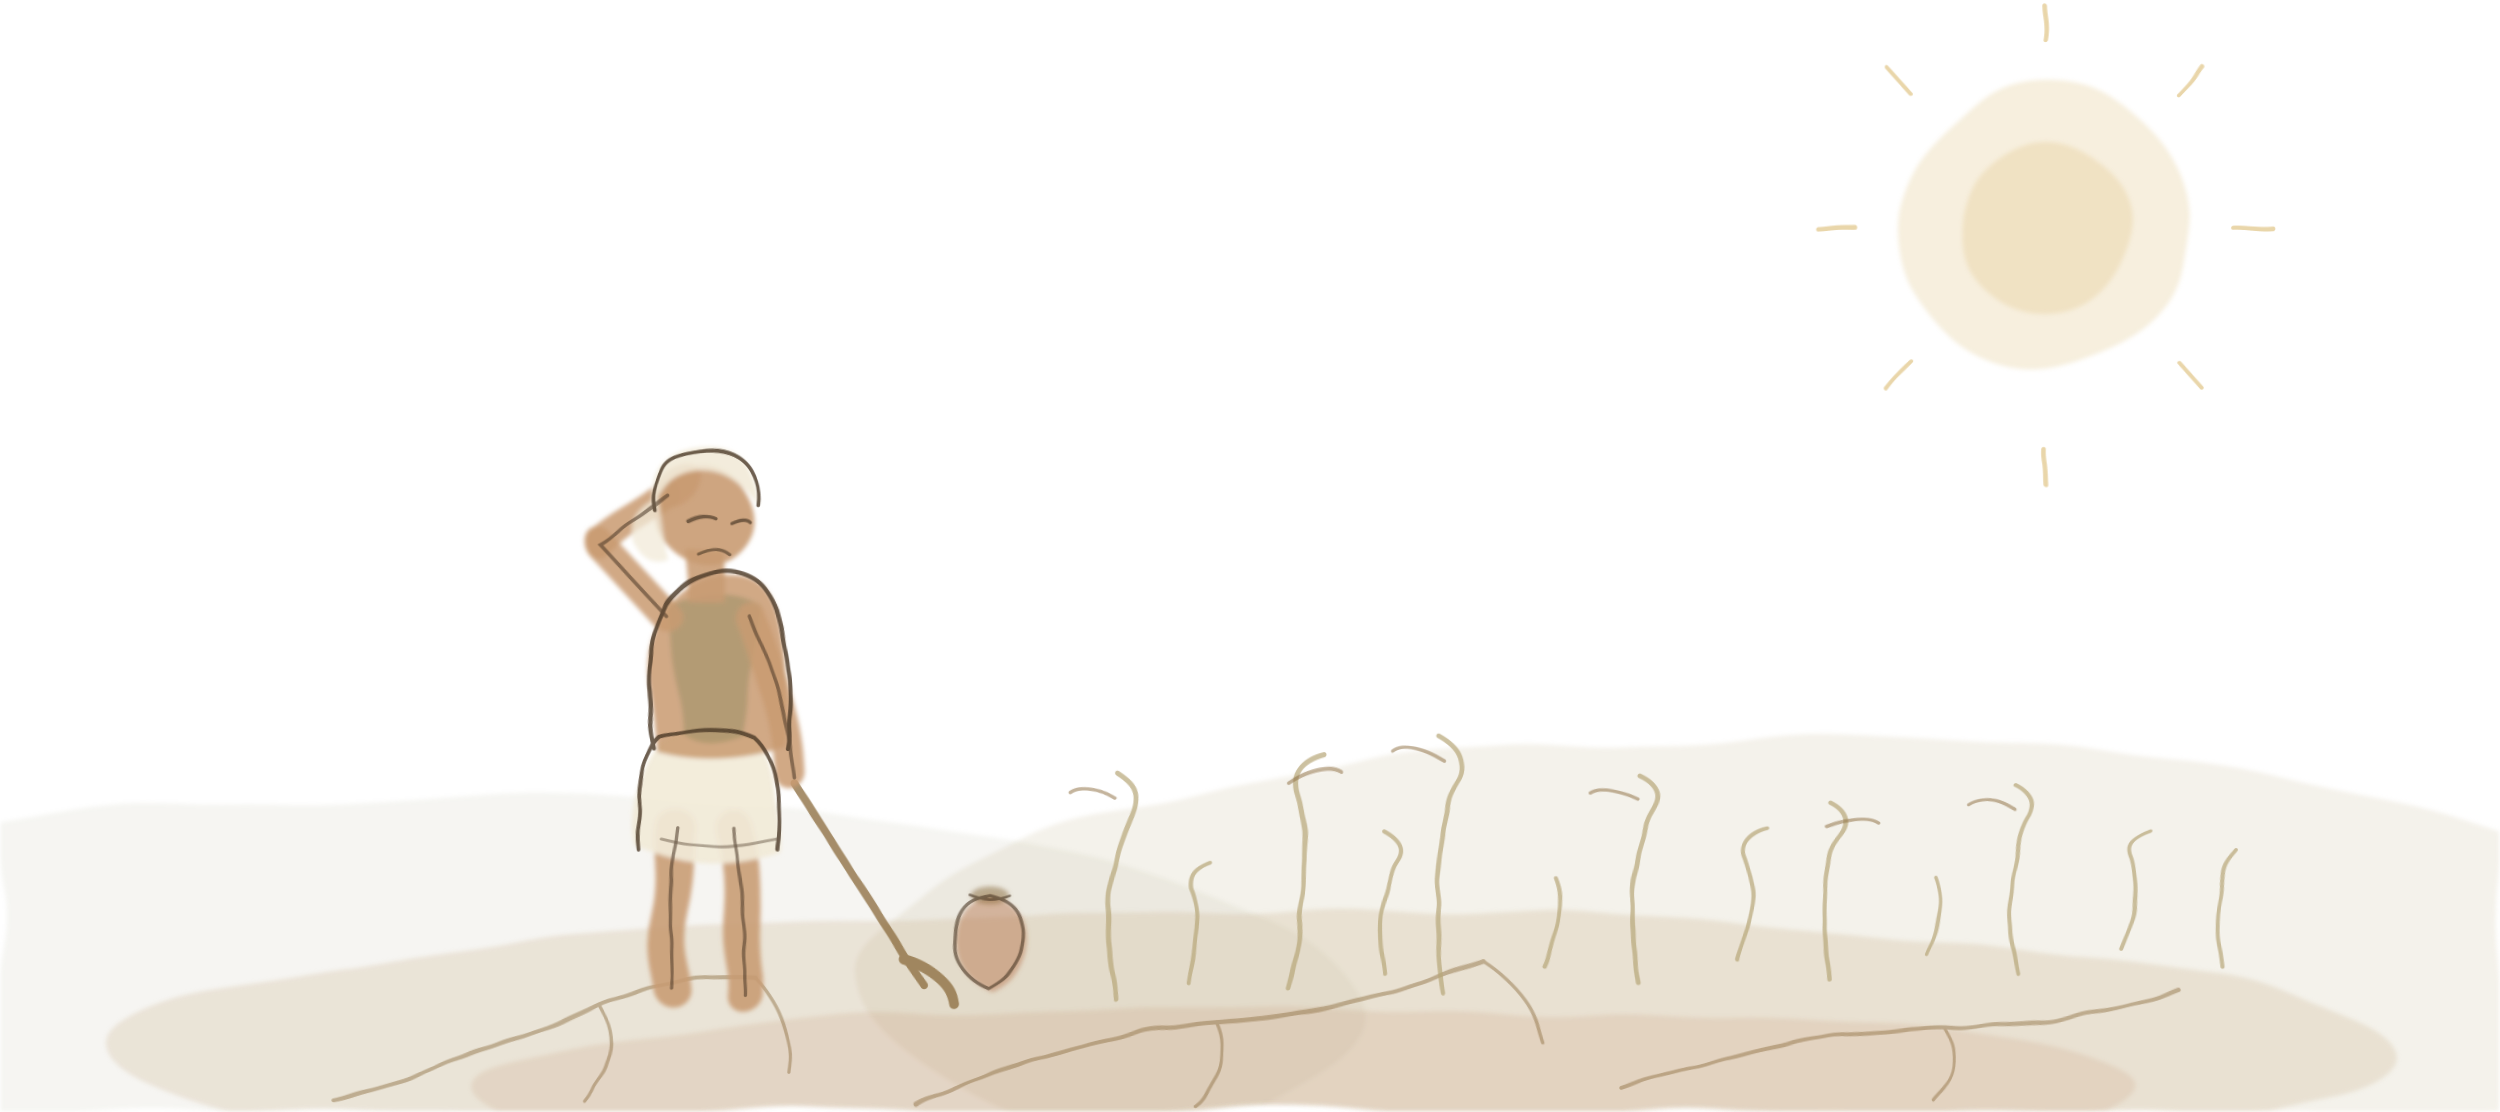
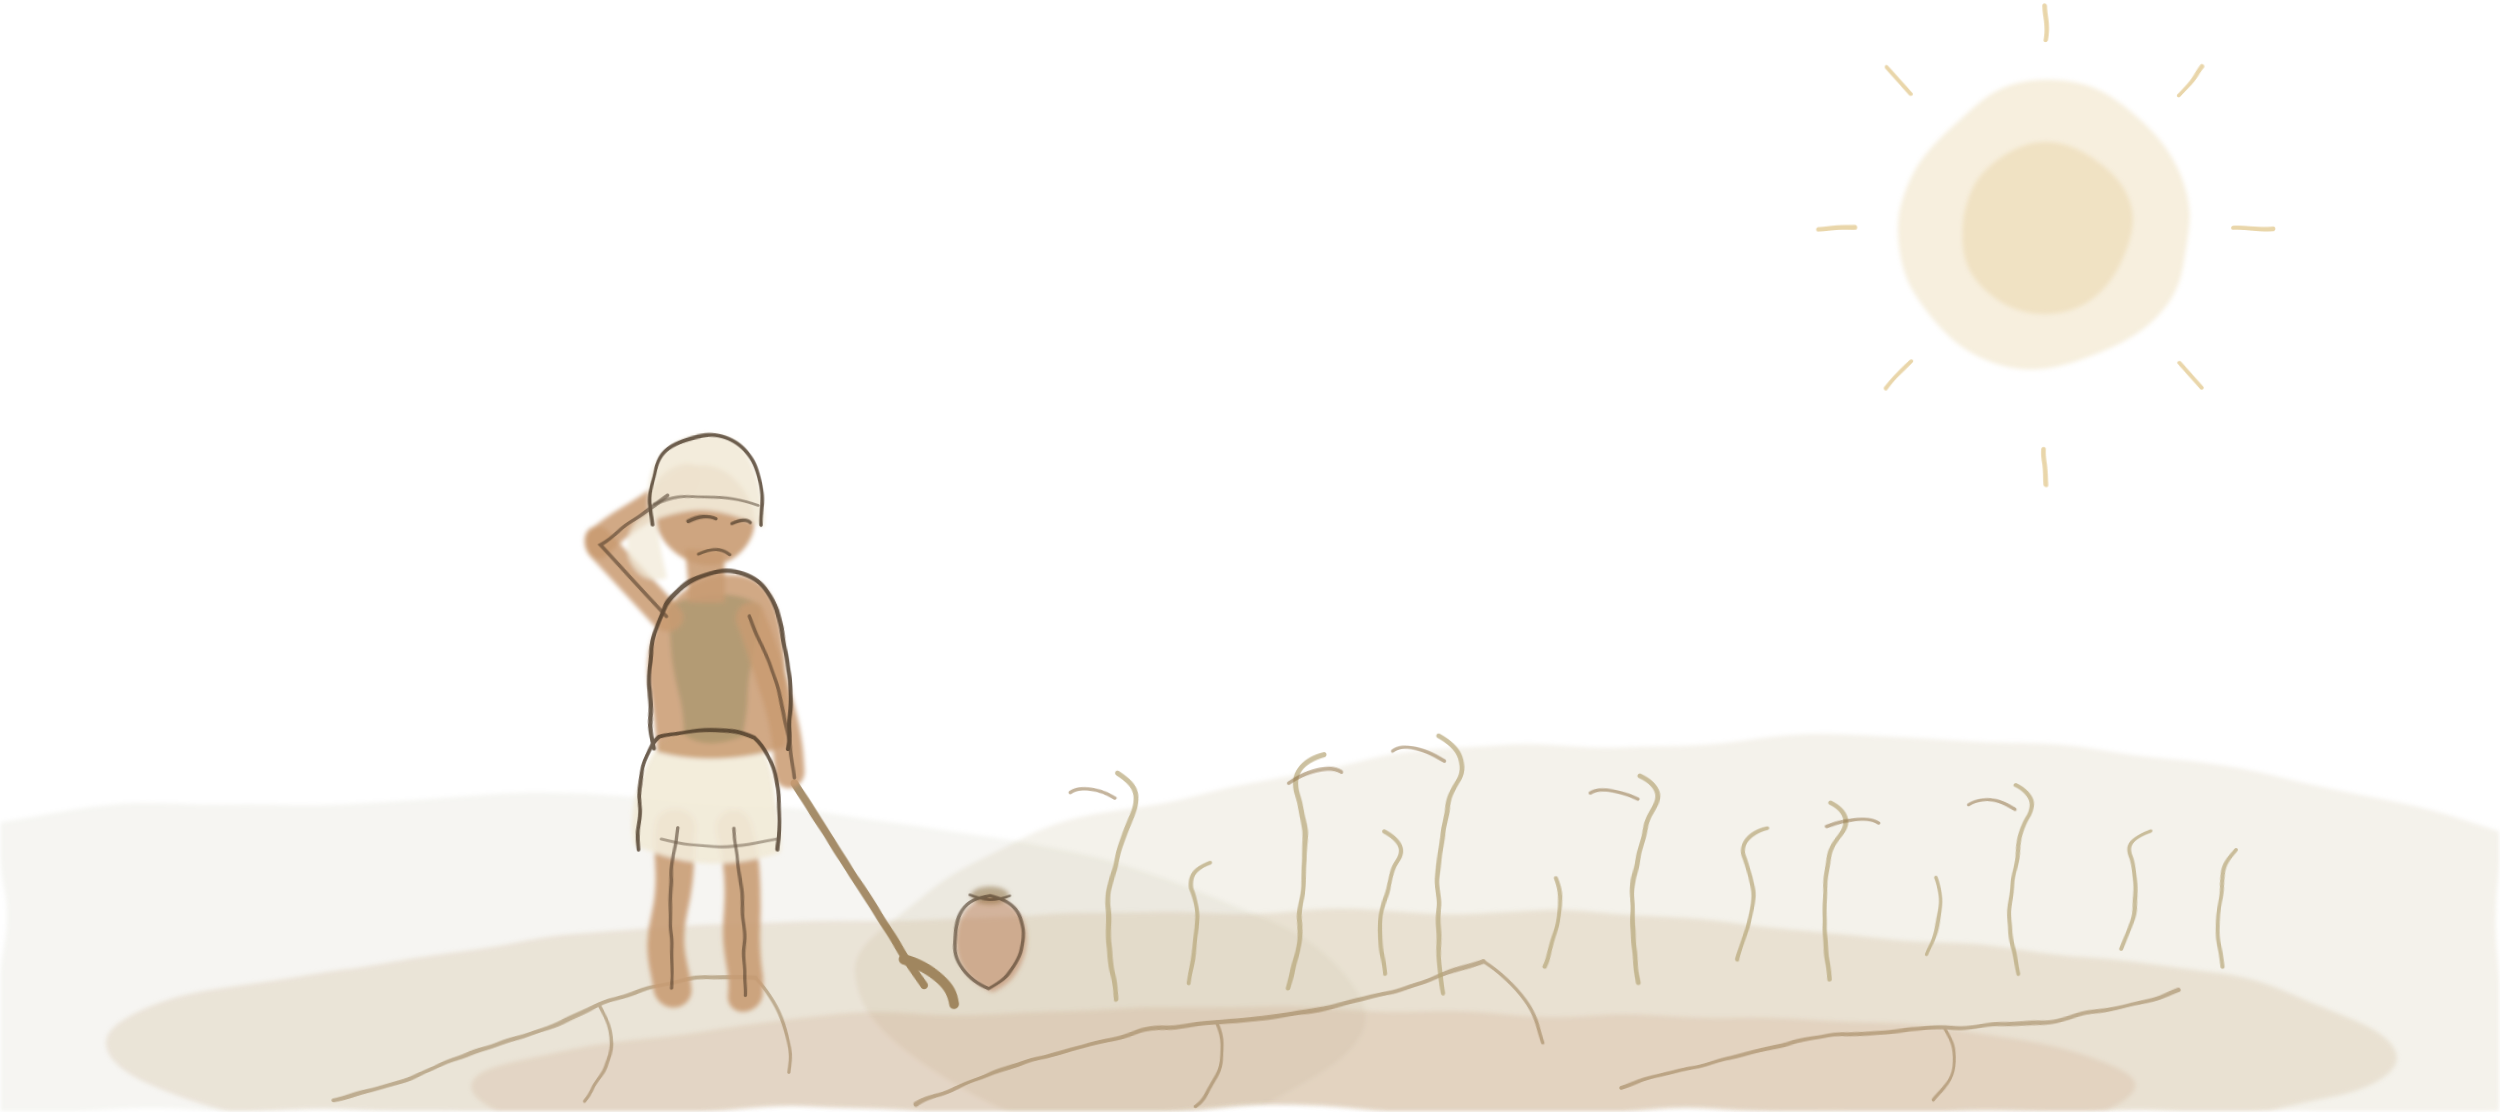
<svg xmlns="http://www.w3.org/2000/svg" viewBox="0 0 900 400" width="900" height="400">
  <defs>
    <filter id="dwash" x="-25%" y="-25%" width="150%" height="150%">
      <feTurbulence type="fractalNoise" baseFrequency="0.012 0.02" numOctaves="2" seed="5" result="n" />
      <feDisplacementMap in="SourceGraphic" in2="n" scale="10" />
      <feGaussianBlur stdDeviation="0.8" />
    </filter>
    <filter id="dpen" x="-15%" y="-15%" width="130%" height="130%">
      <feTurbulence type="fractalNoise" baseFrequency="0.045 0.06" numOctaves="2" seed="13" result="n" />
      <feDisplacementMap in="SourceGraphic" in2="n" scale="2.8" />
    </filter>
  </defs>
  <circle cx="736" cy="82" r="52" fill="#c9982a" opacity="0.16" filter="url(#dwash)" />
  <circle cx="736" cy="82" r="31" fill="#c9982a" opacity="0.15" filter="url(#dwash)" />
  <g filter="url(#dpen)" stroke="#c9982a" fill="none" stroke-linecap="round" opacity="0.4">
    <path d="M736 14 v-12 M736 162 v12 M668 82 h-14 M804 82 h14" stroke-width="1.6" />
    <path d="M688 34 l-9 -10 M784 34 l9 -10 M688 130 l-9 10 M784 130 l9 10" stroke-width="1.4" />
  </g>
  <ellipse cx="640" cy="352" rx="330" ry="86" fill="#b7a678" opacity="0.15" filter="url(#dwash)" />
  <ellipse cx="160" cy="366" rx="330" ry="80" fill="#8d8a5e" opacity="0.085" filter="url(#dwash)" />
  <ellipse cx="450" cy="378" rx="410" ry="50" fill="#c9b18c" opacity="0.26" filter="url(#dwash)" />
  <ellipse cx="470" cy="392" rx="300" ry="30" fill="#b06a3b" opacity="0.12" filter="url(#dwash)" />
  <g filter="url(#dpen)" stroke="#8a6a3b" fill="none" stroke-linecap="round" opacity="0.45">
    <path d="M120 396 q60 -18 96 -34 q28 -12 56 -10" stroke-width="1.5" />
    <path d="M216 362 q10 18 -6 34 M272 352 q14 16 12 34" stroke-width="1.2" />
    <path d="M330 398 q56 -26 108 -30 q54 -4 96 -22" stroke-width="1.5" />
    <path d="M438 368 q6 16 -8 30 M534 346 q18 12 22 30" stroke-width="1.2" />
    <path d="M584 392 q66 -22 116 -22 q46 0 84 -14" stroke-width="1.4" />
    <path d="M700 370 q8 14 -4 26" stroke-width="1.1" />
  </g>
  <g filter="url(#dpen)" stroke="#b7a678" fill="none" stroke-linecap="round" opacity="0.7">
    <path d="M402 360 q-8 -44 6 -66 q5 -9 -6 -16" stroke-width="1.8" />
    <path d="M428 354 q6 -22 1 -34 q-1 -7 6 -10" stroke-width="1.5" />
    <path d="M464 356 q10 -48 3 -70 q-3 -11 10 -14" stroke-width="1.8" />
    <path d="M498 350 q-4 -26 5 -40 q4 -6 -4 -10" stroke-width="1.5" />
    <path d="M520 358 q-7 -54 5 -78 q4 -9 -7 -15" stroke-width="1.7" />
    <path d="M556 348 q9 -20 4 -32" stroke-width="1.4" />
    <path d="M590 354 q-6 -42 6 -62 q4 -8 -6 -13" stroke-width="1.7" />
    <path d="M626 346 q8 -24 2 -38 q-2 -7 8 -10" stroke-width="1.5" />
    <path d="M658 352 q-5 -34 5 -52 q4 -7 -4 -11" stroke-width="1.6" />
    <path d="M694 344 q7 -18 3 -28" stroke-width="1.3" />
    <path d="M726 350 q-6 -38 5 -56 q3 -7 -5 -11" stroke-width="1.5" />
    <path d="M764 342 q8 -22 3 -34 q-2 -6 7 -9" stroke-width="1.4" />
    <path d="M800 348 q-5 -28 5 -42" stroke-width="1.4" />
  </g>
  <g filter="url(#dpen)" stroke="#8a6a3b" fill="none" stroke-linecap="round" opacity="0.5">
    <path d="M402 288 q-11 -7 -17 -3 M464 282 q12 -8 19 -4 M520 274 q-12 -7 -18 -3" stroke-width="1.3" />
    <path d="M590 288 q-11 -6 -17 -2 M658 298 q12 -6 18 -2 M726 292 q-11 -6 -17 -2" stroke-width="1.2" />
  </g>
  <g filter="url(#dwash)">
    <path d="M356 356 q-13 -6 -13 -18 q0 -13 13 -16 q13 3 13 16 q0 12 -13 18 Z" fill="#b06a3b" opacity="0.42" />
    <ellipse cx="356" cy="322" rx="7" ry="3" fill="#8a6a3b" opacity="0.5" />
  </g>
  <g filter="url(#dpen)" stroke="#4a3826" fill="none" stroke-linecap="round" opacity="0.6">
    <path d="M356 356 q-13 -6 -13 -18 q0 -13 13 -16 q13 3 13 16 q0 12 -13 18 Z" stroke-width="1.2" />
    <path d="M349 322 q7 3 14 0" stroke-width="1" />
  </g>
  <g>
    <g filter="url(#dpen)" stroke="#8a6a3b" fill="none" stroke-linecap="round" opacity="0.75">
      <path d="M286 282 L332 354" stroke-width="2.8" />
      <path d="M326 346 q15 4 17 15" stroke-width="3.6" />
    </g>
    <g filter="url(#dwash)" stroke-linecap="round">
      <path d="M244 298 q-4 30 -2 58" stroke="#c99b72" stroke-width="13" fill="none" opacity="0.88" />
      <path d="M264 298 q5 30 4 60" stroke="#c99b72" stroke-width="13" fill="none" opacity="0.88" />
      <path d="M230 306 q-3 -30 8 -40 q18 -7 34 0 q11 10 8 40 q-25 8 -50 0 Z" fill="#f2ead8" opacity="0.92" />
      <path d="M236 270 q-6 -34 4 -52 q9 -12 22 -12 q13 0 18 14 q6 24 4 50 q-24 8 -48 0 Z" fill="#c99b72" opacity="0.86" />
      <path d="M240 218 q18 -10 34 0 q-3 26 -6 48 q-14 5 -22 -2 q-3 -24 -6 -46 Z" fill="#6f7a4a" opacity="0.3" />
      <path d="M240 222 L216 196" stroke="#c99b72" stroke-width="11" fill="none" opacity="0.86" />
      <path d="M216 196 L241 179" stroke="#c99b72" stroke-width="10" fill="none" opacity="0.86" />
      <ellipse cx="245" cy="176" rx="10" ry="6.5" transform="rotate(-34 245 176)" fill="#c99b72" opacity="0.9" />
      <path d="M270 222 q14 32 16 58" stroke="#c99b72" stroke-width="11" fill="none" opacity="0.86" />
      <path d="M247 198 h13 v18 h-13 Z" fill="#c99b72" opacity="0.88" />
      <circle cx="254" cy="186" r="17" fill="#c99b72" opacity="0.9" />
-       <path d="M236 184 q-2 -22 18 -22 q20 0 19 20 q-7 -11 -19 -11 q-13 0 -18 13 Z" fill="#f2ead8" opacity="0.9" />
-       <path d="M238 180 q-11 5 -9 16 q4 9 12 6" fill="#f2ead8" opacity="0.75" />
+       <path d="M235 189 q-4 -32 19 -32 q23 0 20 32 q-20 -9 -39 0 Z" fill="#f2ead8" opacity="0.9" />
+       <path d="M237 184 q-12 6 -10 18 q4 9 13 6" fill="#f2ead8" opacity="0.75" />
    </g>
    <g filter="url(#dpen)" stroke="#4a3826" fill="none" stroke-linecap="round" opacity="0.8">
      <path d="M236 270 q-6 -34 4 -52 q9 -12 22 -12 q13 0 18 14 q6 24 4 50" stroke-width="1.5" />
      <path d="M230 306 q-3 -30 8 -40 q18 -7 34 0 q11 10 8 40" stroke-width="1.4" />
      <path d="M244 298 q-4 30 -2 58 M264 298 q5 30 4 60" stroke-width="1.2" opacity="0.7" />
      <path d="M240 222 L216 196 L241 179" stroke-width="1.3" opacity="0.7" />
      <path d="M270 222 q14 32 16 58" stroke-width="1.3" opacity="0.7" />
-       <path d="M236 184 q-2 -22 18 -22 q20 0 19 20" stroke-width="1.3" />
+       <path d="M235 189 q-4 -32 19 -32 q23 0 20 32" stroke-width="1.3" />
+       <path d="M236 182 q18 -7 37 0" stroke-width="1" opacity="0.6" />
      <path d="M247 187 q6 -3 10 -1 M263 188 q5 -2 7 0" stroke-width="1.2" opacity="0.85" />
      <path d="M251 199 q7 -3 12 1" stroke-width="1.2" opacity="0.75" />
      <path d="M238 302 q22 6 42 0" stroke-width="1.1" opacity="0.5" />
    </g>
  </g>
</svg>
